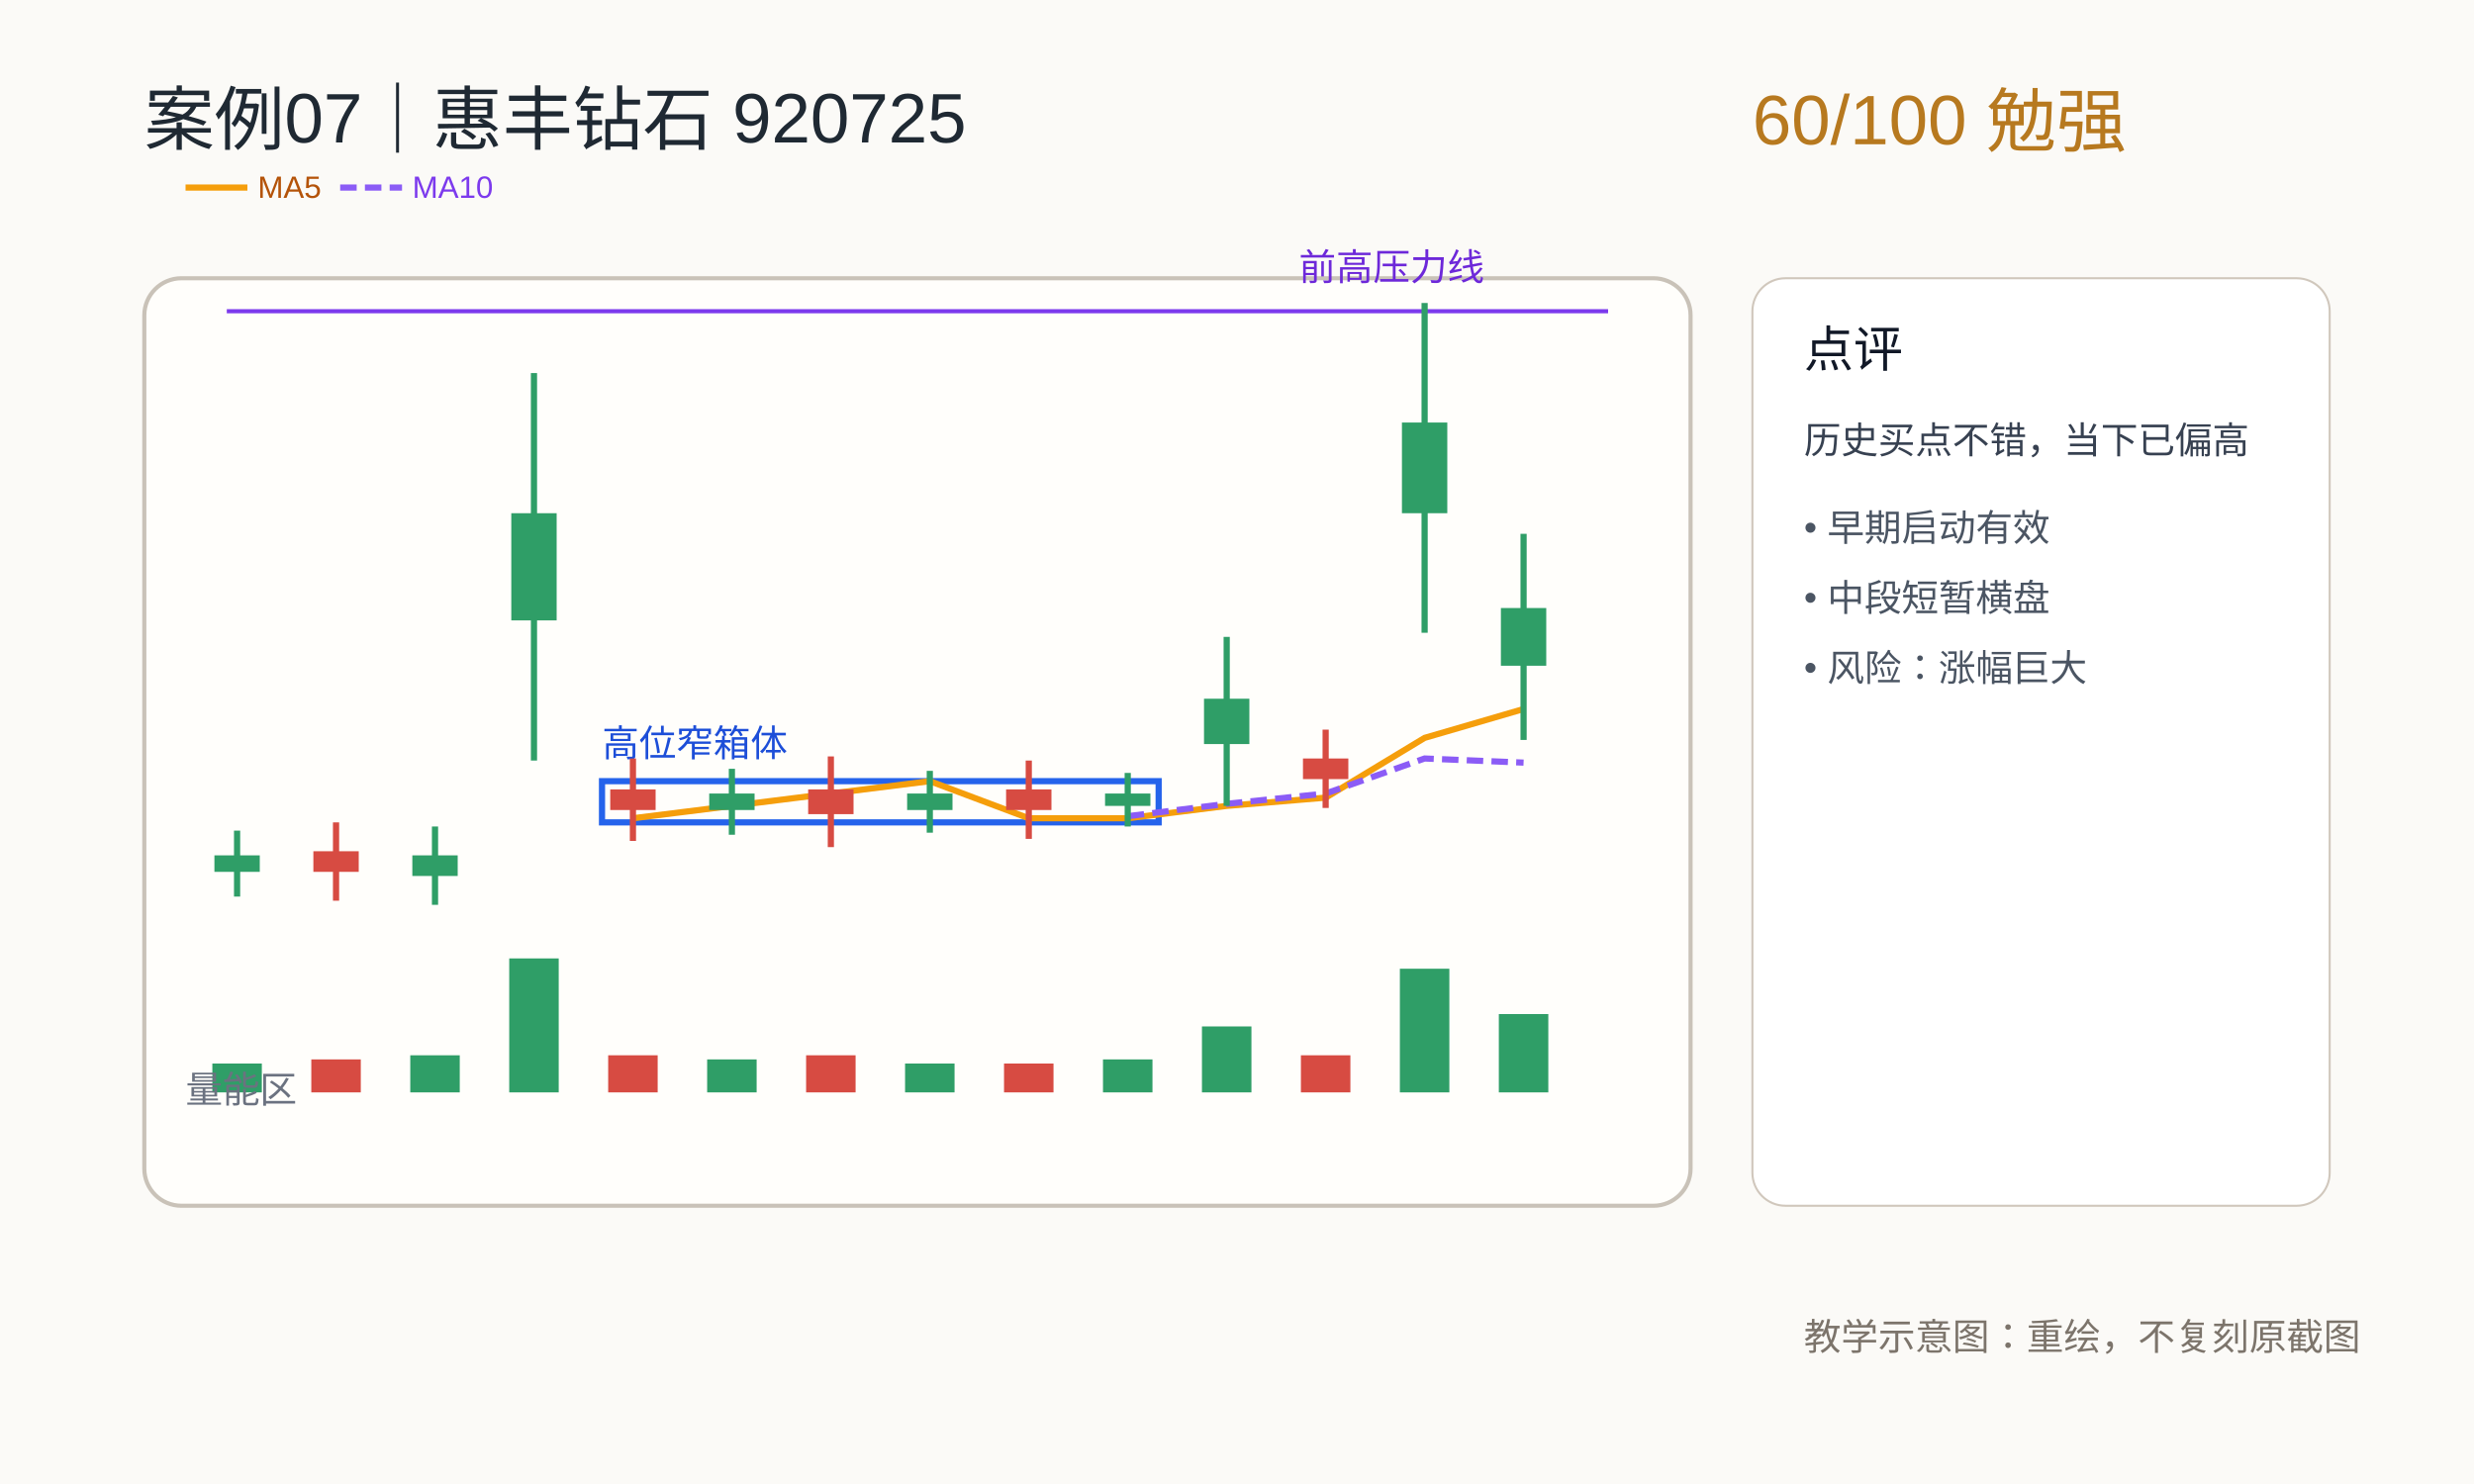
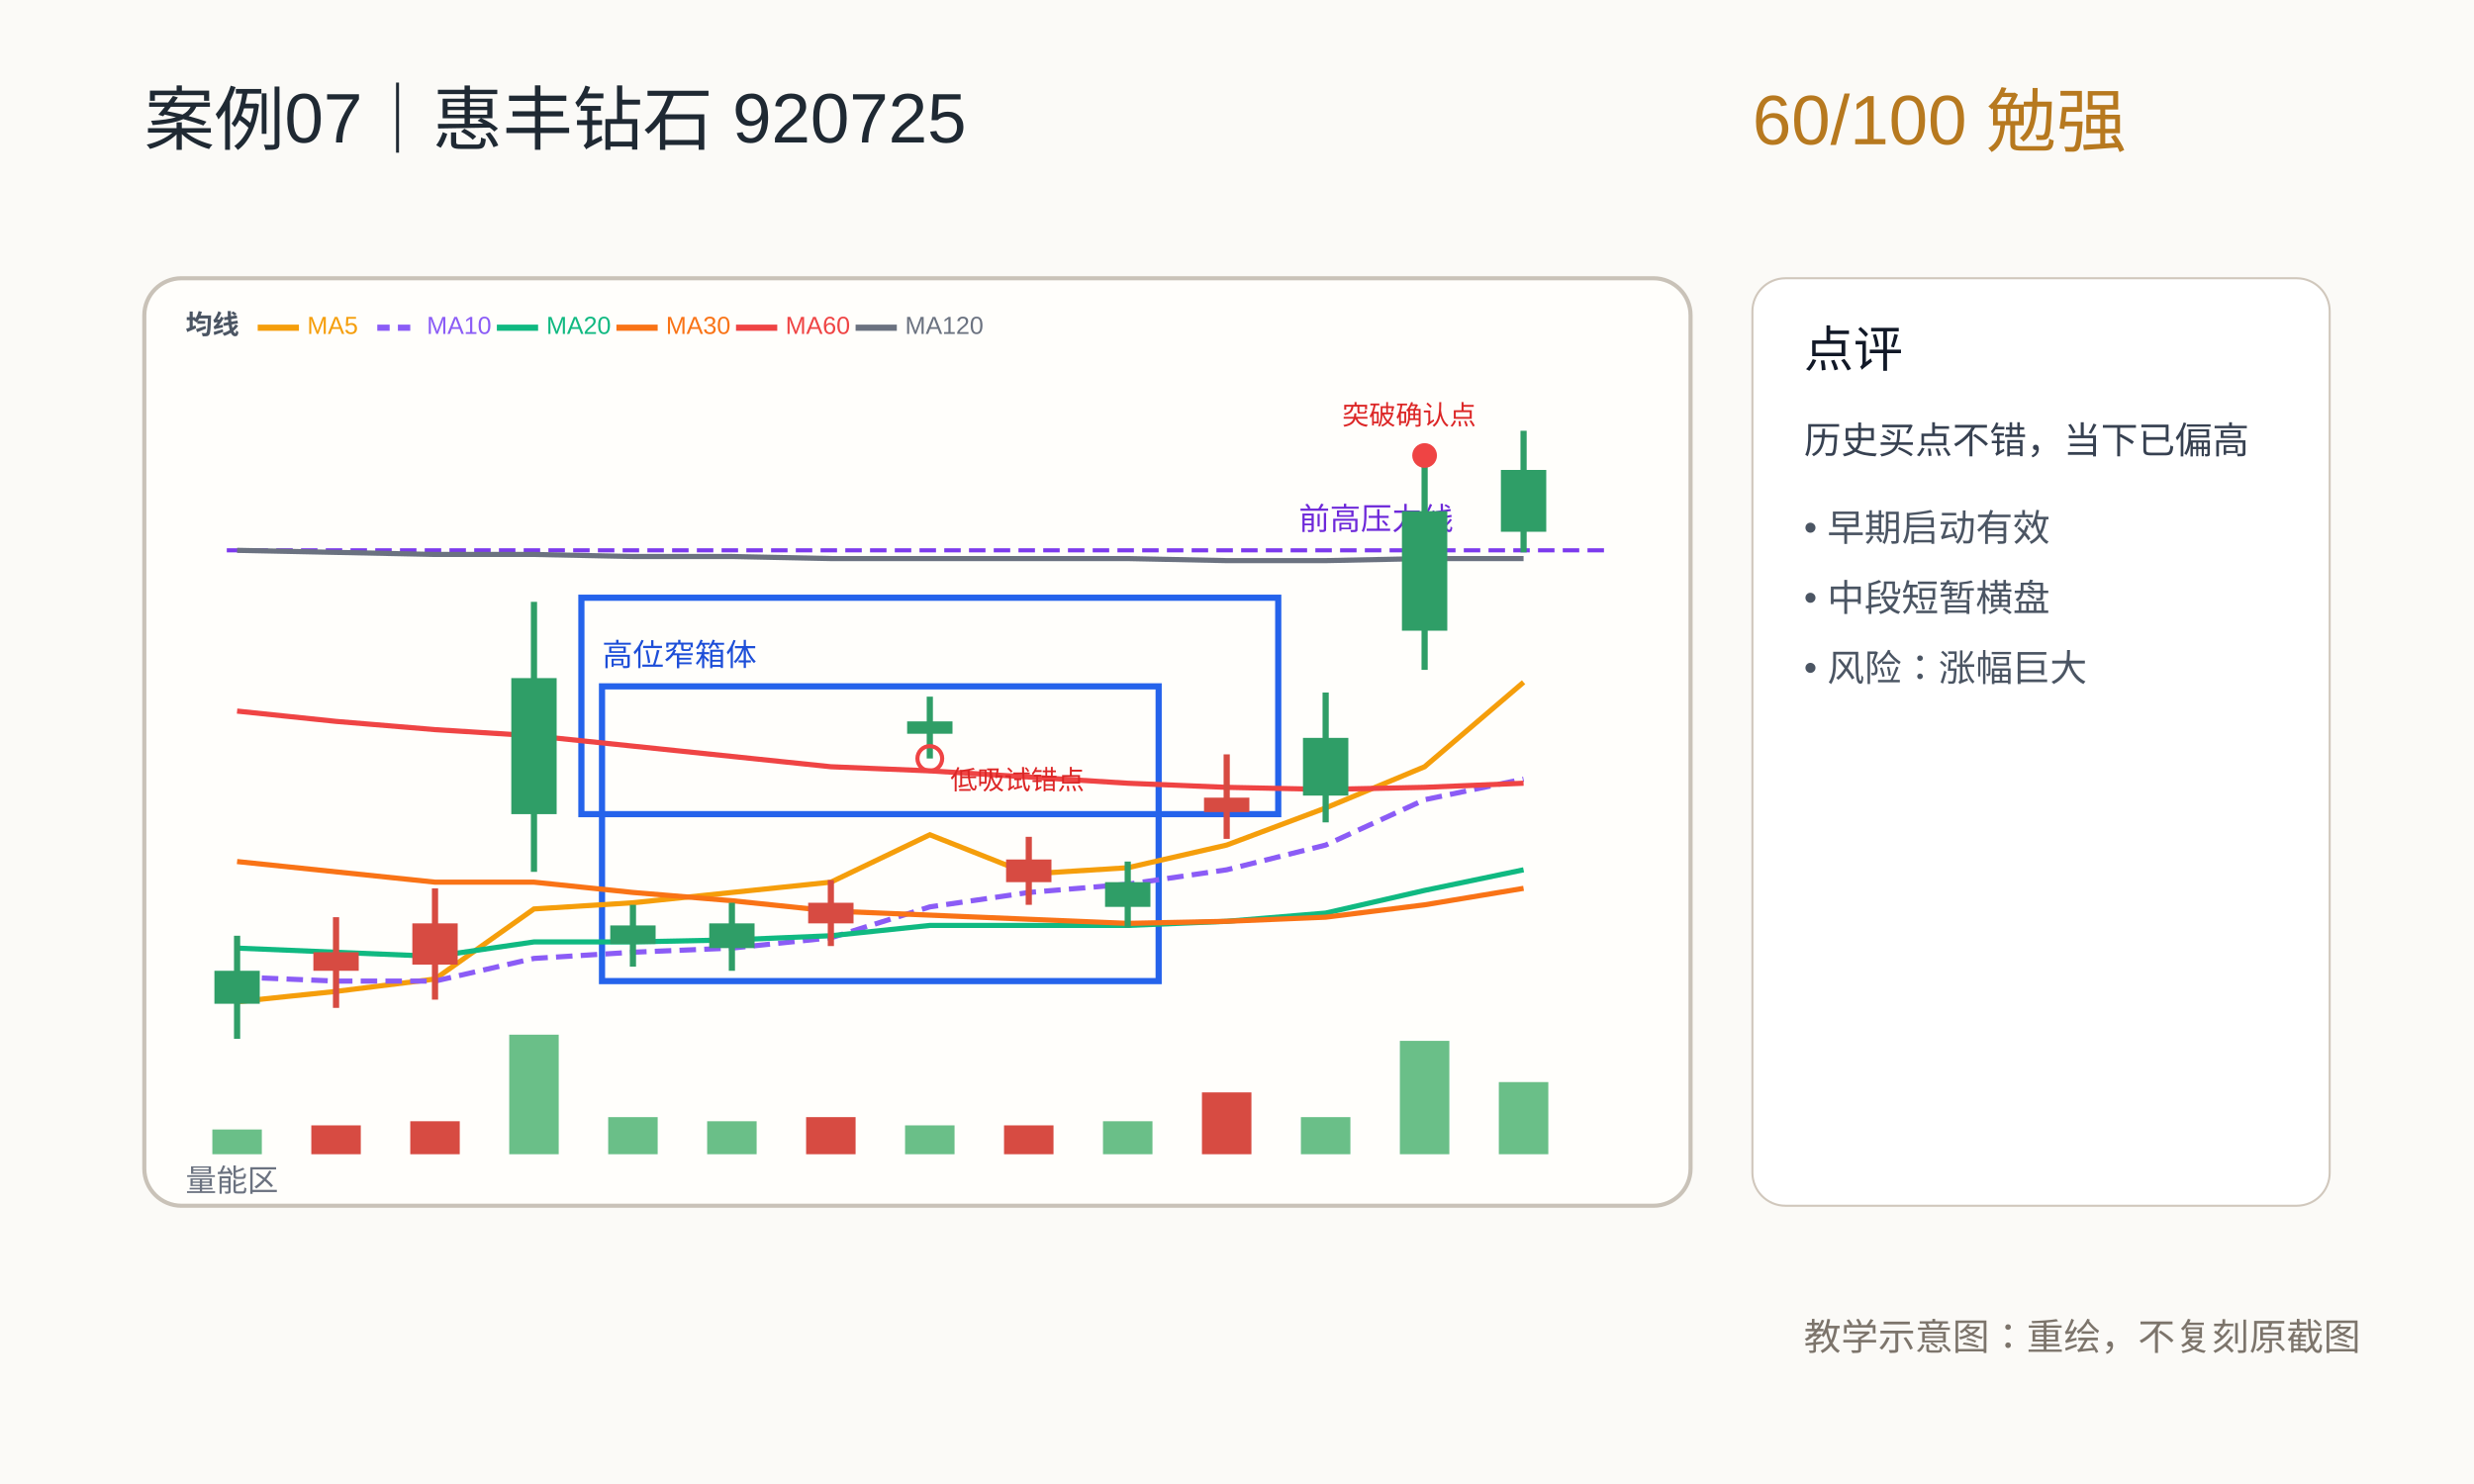
<svg xmlns="http://www.w3.org/2000/svg" width="1200" height="720" viewBox="0 0 1200 720">
  <rect width="1200" height="720" fill="#fbfaf7" />
  <rect x="70" y="135" width="750" height="450" rx="18" fill="#fffefb" stroke="#c9c2b8" stroke-width="2" />
  <text x="70" y="70" font-size="34" font-family="PingFang SC, Arial" fill="#1f2933">案例07｜惠丰钻石 920725</text>
  <text x="850" y="70" font-size="34" font-family="PingFang SC, Arial" fill="#b7791f">60/100  勉强</text>
-   <line x1="110" y1="151" x2="780" y2="151" stroke="#7c3aed" stroke-width="2" />
-   <text x="630" y="136" font-size="18" font-family="PingFang SC, Arial" fill="#6d28d9">前高压力线</text>
-   <rect x="292" y="379" width="270" height="20" fill="none" stroke="#2563eb" stroke-width="3" />
-   <text x="292" y="367" font-size="18" font-family="PingFang SC, Arial" fill="#1d4ed8">高位窄箱体</text>
-   <polyline points="307,397 355,391 403,385 451,379 499,397 547,397 595,391 643,387 691,358 739,344" fill="none" stroke="#f59e0b" stroke-width="3" />
-   <polyline points="547,396 595,390 643,385 691,368 739,370" fill="none" stroke="#8b5cf6" stroke-width="3" stroke-dasharray="8,4" />
-   <line x1="90" y1="91" x2="120" y2="91" stroke="#f59e0b" stroke-width="3" />
-   <text x="125" y="96" font-size="15" font-family="PingFang SC, Arial" fill="#b45309">MA5</text>
-   <line x1="165" y1="91" x2="195" y2="91" stroke="#8b5cf6" stroke-width="3" stroke-dasharray="8,4" />
-   <text x="200" y="96" font-size="15" font-family="PingFang SC, Arial" fill="#7c3aed">MA10</text>
-   <line x1="115" y1="403" x2="115" y2="435" stroke="#2f9e67" stroke-width="3" />
-   <rect x="104" y="415" width="22" height="8" fill="#2f9e67" />
-   <line x1="163" y1="399" x2="163" y2="437" stroke="#d74b42" stroke-width="3" />
-   <rect x="152" y="413" width="22" height="10" fill="#d74b42" />
-   <line x1="211" y1="401" x2="211" y2="439" stroke="#2f9e67" stroke-width="3" />
-   <rect x="200" y="415" width="22" height="10" fill="#2f9e67" />
-   <line x1="259" y1="181" x2="259" y2="369" stroke="#2f9e67" stroke-width="3" />
-   <rect x="248" y="249" width="22" height="52" fill="#2f9e67" />
-   <line x1="307" y1="368" x2="307" y2="408" stroke="#d74b42" stroke-width="3" />
-   <rect x="296" y="383" width="22" height="10" fill="#d74b42" />
-   <line x1="355" y1="373" x2="355" y2="405" stroke="#2f9e67" stroke-width="3" />
-   <rect x="344" y="385" width="22" height="8" fill="#2f9e67" />
-   <line x1="403" y1="367" x2="403" y2="411" stroke="#d74b42" stroke-width="3" />
-   <rect x="392" y="383" width="22" height="12" fill="#d74b42" />
-   <line x1="451" y1="374" x2="451" y2="404" stroke="#2f9e67" stroke-width="3" />
-   <rect x="440" y="385" width="22" height="8" fill="#2f9e67" />
-   <line x1="499" y1="369" x2="499" y2="407" stroke="#d74b42" stroke-width="3" />
-   <rect x="488" y="383" width="22" height="10" fill="#d74b42" />
-   <line x1="547" y1="375" x2="547" y2="401" stroke="#2f9e67" stroke-width="3" />
-   <rect x="536" y="385" width="22" height="6" fill="#2f9e67" />
-   <line x1="595" y1="309" x2="595" y2="391" stroke="#2f9e67" stroke-width="3" />
-   <rect x="584" y="339" width="22" height="22" fill="#2f9e67" />
-   <line x1="643" y1="354" x2="643" y2="392" stroke="#d74b42" stroke-width="3" />
-   <rect x="632" y="368" width="22" height="10" fill="#d74b42" />
-   <line x1="691" y1="147" x2="691" y2="307" stroke="#2f9e67" stroke-width="3" />
-   <rect x="680" y="205" width="22" height="44" fill="#2f9e67" />
-   <line x1="739" y1="259" x2="739" y2="359" stroke="#2f9e67" stroke-width="3" />
-   <rect x="728" y="295" width="22" height="28" fill="#2f9e67" />
-   <rect x="103" y="516" width="24" height="14" fill="#2f9e67" />
-   <rect x="151" y="514" width="24" height="16" fill="#d74b42" />
-   <rect x="199" y="512" width="24" height="18" fill="#2f9e67" />
-   <rect x="247" y="465" width="24" height="65" fill="#2f9e67" />
-   <rect x="295" y="512" width="24" height="18" fill="#d74b42" />
-   <rect x="343" y="514" width="24" height="16" fill="#2f9e67" />
-   <rect x="391" y="512" width="24" height="18" fill="#d74b42" />
-   <rect x="439" y="516" width="24" height="14" fill="#2f9e67" />
-   <rect x="487" y="516" width="24" height="14" fill="#d74b42" />
-   <rect x="535" y="514" width="24" height="16" fill="#2f9e67" />
-   <rect x="583" y="498" width="24" height="32" fill="#2f9e67" />
-   <rect x="631" y="512" width="24" height="18" fill="#d74b42" />
-   <rect x="679" y="470" width="24" height="60" fill="#2f9e67" />
-   <rect x="727" y="492" width="24" height="38" fill="#2f9e67" />
-   <text x="90" y="535" font-size="18" font-family="PingFang SC, Arial" fill="#6b7280">量能区</text>
+   <rect x="282" y="290" width="338" height="105" fill="none" stroke="#2563eb" stroke-width="3" />
+   <text x="90" y="162" font-size="13" font-family="PingFang SC, Arial" fill="#4b5563" font-weight="bold">均线</text>
+   <line x1="125" y1="159" x2="145" y2="159" stroke="#f59e0b" stroke-width="3" />
+   <text x="149" y="162" font-size="12" font-family="PingFang SC, Arial" fill="#f59e0b">MA5</text>
+   <line x1="183" y1="159" x2="203" y2="159" stroke="#8b5cf6" stroke-width="3" stroke-dasharray="6,4" />
+   <text x="207" y="162" font-size="12" font-family="PingFang SC, Arial" fill="#8b5cf6">MA10</text>
+   <line x1="241" y1="159" x2="261" y2="159" stroke="#10b981" stroke-width="3" />
+   <text x="265" y="162" font-size="12" font-family="PingFang SC, Arial" fill="#10b981">MA20</text>
+   <line x1="299" y1="159" x2="319" y2="159" stroke="#f97316" stroke-width="3" />
+   <text x="323" y="162" font-size="12" font-family="PingFang SC, Arial" fill="#f97316">MA30</text>
+   <line x1="357" y1="159" x2="377" y2="159" stroke="#ef4444" stroke-width="3" />
+   <text x="381" y="162" font-size="12" font-family="PingFang SC, Arial" fill="#ef4444">MA60</text>
+   <line x1="415" y1="159" x2="435" y2="159" stroke="#6b7280" stroke-width="3" />
+   <text x="439" y="162" font-size="12" font-family="PingFang SC, Arial" fill="#6b7280">MA120</text>
+   <line x1="110" y1="267" x2="780" y2="267" stroke="#7c3aed" stroke-width="2" stroke-dasharray="8,4" />
+   <text x="630" y="257" font-size="15" font-family="PingFang SC, Arial" fill="#6d28d9">前高压力线</text>
+   <rect x="292" y="333" width="270" height="143" fill="none" stroke="#2563eb" stroke-width="3" />
+   <text x="292" y="323" font-size="15" font-family="PingFang SC, Arial" fill="#1d4ed8">高位窄箱体</text>
+   <polyline points="115,486 163,481 211,475 259,441 307,438 355,433 403,428 451,405 499,424 547,421 595,410 643,392 691,372 739,331" fill="none" stroke="#f59e0b" stroke-width="2.5" />
+   <polyline points="115,474 163,476 211,476 259,465 307,462 355,460 403,455 451,440 499,433 547,429 595,422 643,410 691,388 739,378" fill="none" stroke="#8b5cf6" stroke-width="2.5" stroke-dasharray="8,4" />
+   <polyline points="115,460 163,462 211,464 259,457 307,457 355,456 403,454 451,449 499,449 547,449 595,447 643,443 691,432 739,422" fill="none" stroke="#10b981" stroke-width="2.5" />
+   <polyline points="115,418 163,423 211,428 259,428 307,433 355,437 403,442 451,444 499,446 547,448 595,447 643,445 691,439 739,431" fill="none" stroke="#f97316" stroke-width="2.5" />
+   <polyline points="115,345 163,350 211,354 259,357 307,362 355,367 403,372 451,374 499,377 547,380 595,382 643,383 691,382 739,380" fill="none" stroke="#ef4444" stroke-width="2.5" />
+   <polyline points="115,267 163,268 211,269 259,269 307,270 355,270 403,271 451,271 499,271 547,271 595,272 643,272 691,271 739,271" fill="none" stroke="#6b7280" stroke-width="2.5" />
+   <line x1="115" y1="454" x2="115" y2="504" stroke="#2f9e67" stroke-width="3" />
+   <rect x="104" y="471" width="22" height="16" fill="#2f9e67" />
+   <line x1="163" y1="445" x2="163" y2="489" stroke="#d74b42" stroke-width="3" />
+   <rect x="152" y="462" width="22" height="9" fill="#d74b42" />
+   <line x1="211" y1="431" x2="211" y2="485" stroke="#d74b42" stroke-width="3" />
+   <rect x="200" y="448" width="22" height="20" fill="#d74b42" />
+   <line x1="259" y1="292" x2="259" y2="423" stroke="#2f9e67" stroke-width="3" />
+   <rect x="248" y="329" width="22" height="66" fill="#2f9e67" />
+   <line x1="307" y1="439" x2="307" y2="469" stroke="#2f9e67" stroke-width="3" />
+   <rect x="296" y="449" width="22" height="9" fill="#2f9e67" />
+   <line x1="355" y1="438" x2="355" y2="471" stroke="#2f9e67" stroke-width="3" />
+   <rect x="344" y="448" width="22" height="12" fill="#2f9e67" />
+   <line x1="403" y1="427" x2="403" y2="459" stroke="#d74b42" stroke-width="3" />
+   <rect x="392" y="438" width="22" height="10" fill="#d74b42" />
+   <line x1="451" y1="338" x2="451" y2="368" stroke="#2f9e67" stroke-width="3" />
+   <rect x="440" y="350" width="22" height="6" fill="#2f9e67" />
+   <line x1="499" y1="406" x2="499" y2="439" stroke="#d74b42" stroke-width="3" />
+   <rect x="488" y="417" width="22" height="11" fill="#d74b42" />
+   <line x1="547" y1="418" x2="547" y2="450" stroke="#2f9e67" stroke-width="3" />
+   <rect x="536" y="428" width="22" height="12" fill="#2f9e67" />
+   <line x1="595" y1="366" x2="595" y2="407" stroke="#d74b42" stroke-width="3" />
+   <rect x="584" y="387" width="22" height="7" fill="#d74b42" />
+   <line x1="643" y1="336" x2="643" y2="399" stroke="#2f9e67" stroke-width="3" />
+   <rect x="632" y="358" width="22" height="28" fill="#2f9e67" />
+   <line x1="691" y1="221" x2="691" y2="325" stroke="#2f9e67" stroke-width="3" />
+   <rect x="680" y="248" width="22" height="58" fill="#2f9e67" />
+   <line x1="739" y1="209" x2="739" y2="268" stroke="#2f9e67" stroke-width="3" />
+   <rect x="728" y="228" width="22" height="30" fill="#2f9e67" />
+   <rect x="103" y="548" width="24" height="12" fill="#6abf88" />
+   <rect x="151" y="546" width="24" height="14" fill="#d74b42" />
+   <rect x="199" y="544" width="24" height="16" fill="#d74b42" />
+   <rect x="247" y="502" width="24" height="58" fill="#6abf88" />
+   <rect x="295" y="542" width="24" height="18" fill="#6abf88" />
+   <rect x="343" y="544" width="24" height="16" fill="#6abf88" />
+   <rect x="391" y="542" width="24" height="18" fill="#d74b42" />
+   <rect x="439" y="546" width="24" height="14" fill="#6abf88" />
+   <rect x="487" y="546" width="24" height="14" fill="#d74b42" />
+   <rect x="535" y="544" width="24" height="16" fill="#6abf88" />
+   <rect x="583" y="530" width="24" height="30" fill="#d74b42" />
+   <rect x="631" y="542" width="24" height="18" fill="#6abf88" />
+   <rect x="679" y="505" width="24" height="55" fill="#6abf88" />
+   <rect x="727" y="525" width="24" height="35" fill="#6abf88" />
+   <text x="90" y="578" font-size="15" font-family="PingFang SC, Arial" fill="#6b7280">量能区</text>
+   <circle cx="451" cy="368" r="6" fill="none" stroke="#ef4444" stroke-width="2" />
+   <text x="461" y="383" font-size="13" font-family="PingFang SC, Arial" fill="#dc2626">低吸试错点</text>
+   <circle cx="691" cy="221" r="6" fill="#ef4444" stroke="none" />
+   <text x="651" y="206" font-size="13" font-family="PingFang SC, Arial" fill="#dc2626">突破确认点</text>
  <rect x="850" y="135" width="280" height="450" rx="16" fill="#ffffff" stroke="#d0c7bc" />
  <text x="875" y="178" font-size="24" font-family="PingFang SC, Arial" fill="#111827">点评</text>
  <text x="875" y="220" font-size="18" font-family="PingFang SC, Arial" fill="#374151">历史买点不错，当下已偏高</text>
  <text x="875" y="262" font-size="18" font-family="PingFang SC, Arial" fill="#4b5563">• 早期启动有效</text>
  <text x="875" y="296" font-size="18" font-family="PingFang SC, Arial" fill="#4b5563">• 中段短暂横盘</text>
  <text x="875" y="330" font-size="18" font-family="PingFang SC, Arial" fill="#4b5563">• 风险：涨幅巨大</text>
  <text x="875" y="655" font-size="18" font-family="PingFang SC, Arial" fill="#7c746b">教学示意图：重绘，不复刻原截图</text>
</svg>
